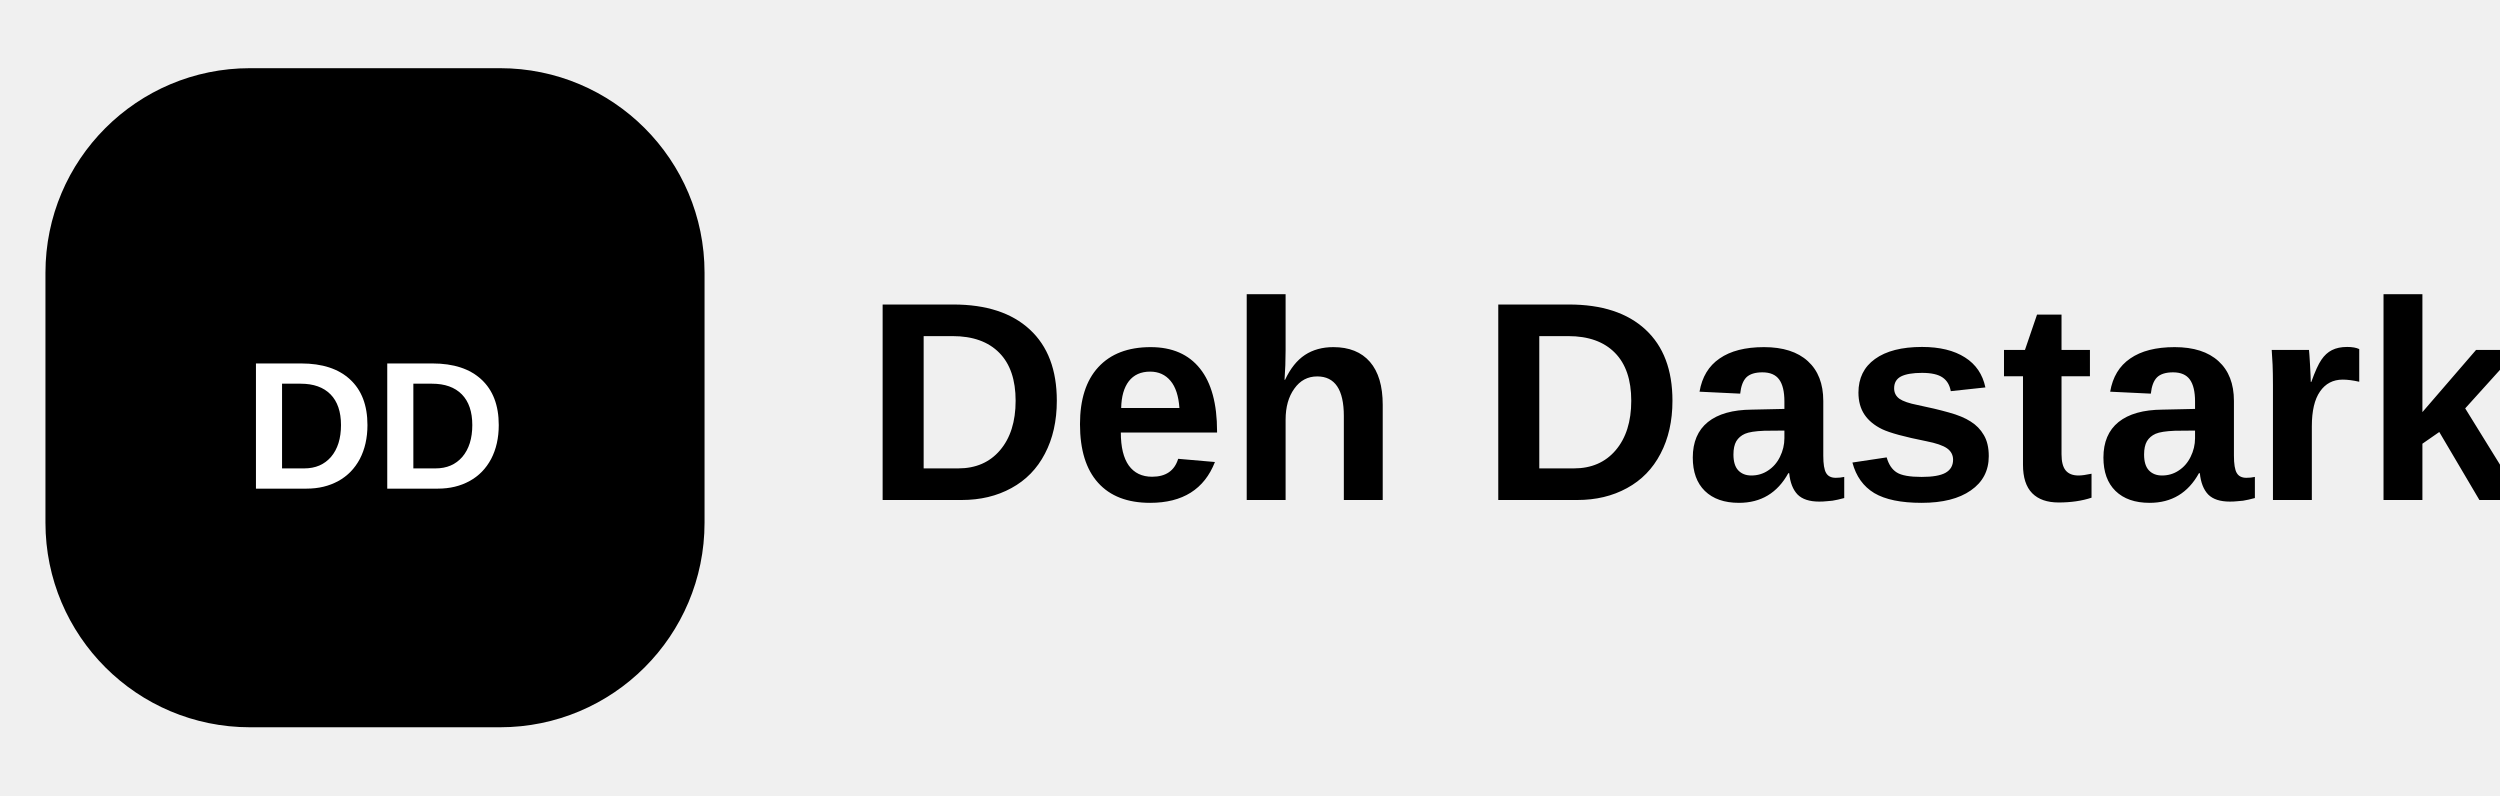
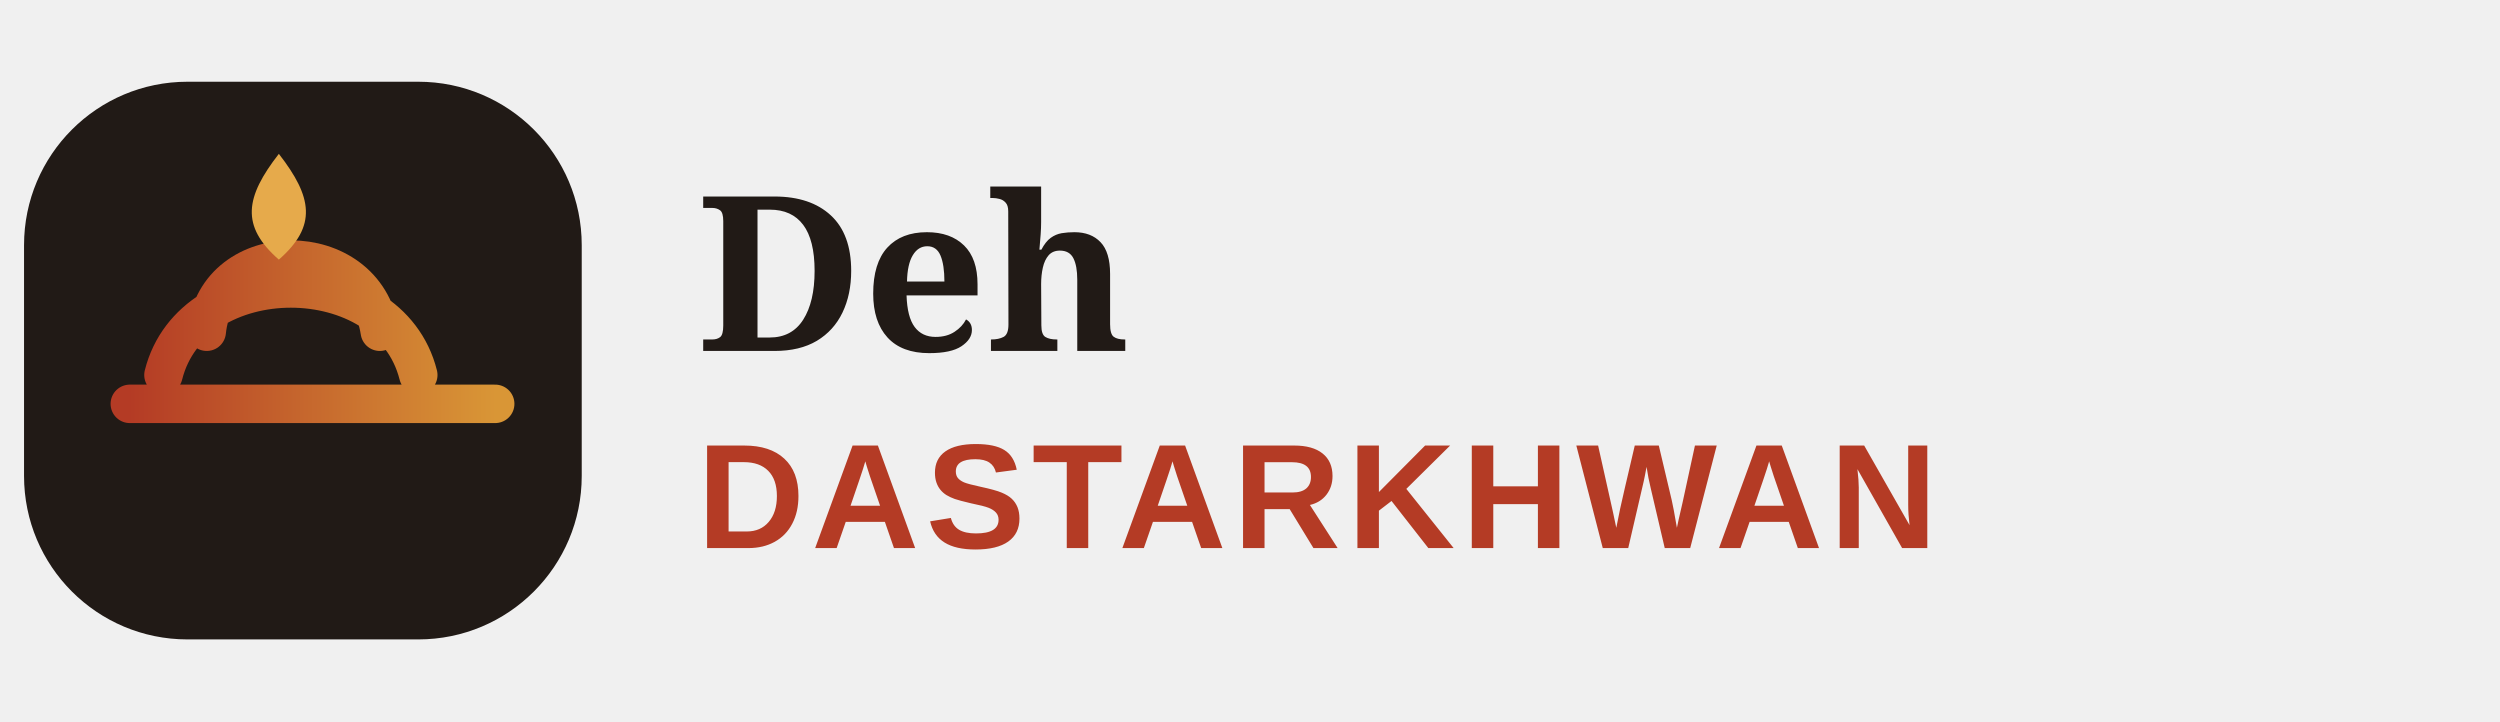
- <svg xmlns="http://www.w3.org/2000/svg" viewBox="0 0 220 70">
-   <rect width="58" height="58" rx="18" x="4" y="6" fill="ACCENT" />
-   <text x="33" y="43" text-anchor="middle" font-family="Arial" font-weight="800" font-size="16" fill="white">DD</text>
-   <text x="76" y="44" font-family="Arial" font-weight="800" font-size="25" fill="INK">Deh Dastarkhwan</text>
+ <svg xmlns="http://www.w3.org/2000/svg" viewBox="0 0 520 150" role="img" aria-labelledby="title desc">
+   <defs>
+     <linearGradient id="g" x1="0" x2="1">
+       <stop stop-color="#b43b25" />
+       <stop offset="1" stop-color="#d99636" />
+     </linearGradient>
+   </defs>
+   <rect width="116" height="116" x="5" y="17" rx="34" fill="#211a16" />
+   <path d="M34 78c6-24 47-24 53 0M43 69c2-20 33-20 36 0M27 84h76" fill="none" stroke="url(#g)" stroke-width="8" stroke-linecap="round" />
+   <path d="M58 32c7 9 8 15 0 22-8-7-7-13 0-22Z" fill="#e6aa4b" />
+   <text x="145" y="73" font-family="Georgia,serif" font-size="45" font-weight="700" fill="#211a16">Deh</text>
+   <text x="145" y="114" font-family="Arial,sans-serif" font-size="31" font-weight="800" letter-spacing="1.4" fill="#b43b25">DASTARKHWAN</text>
</svg>
